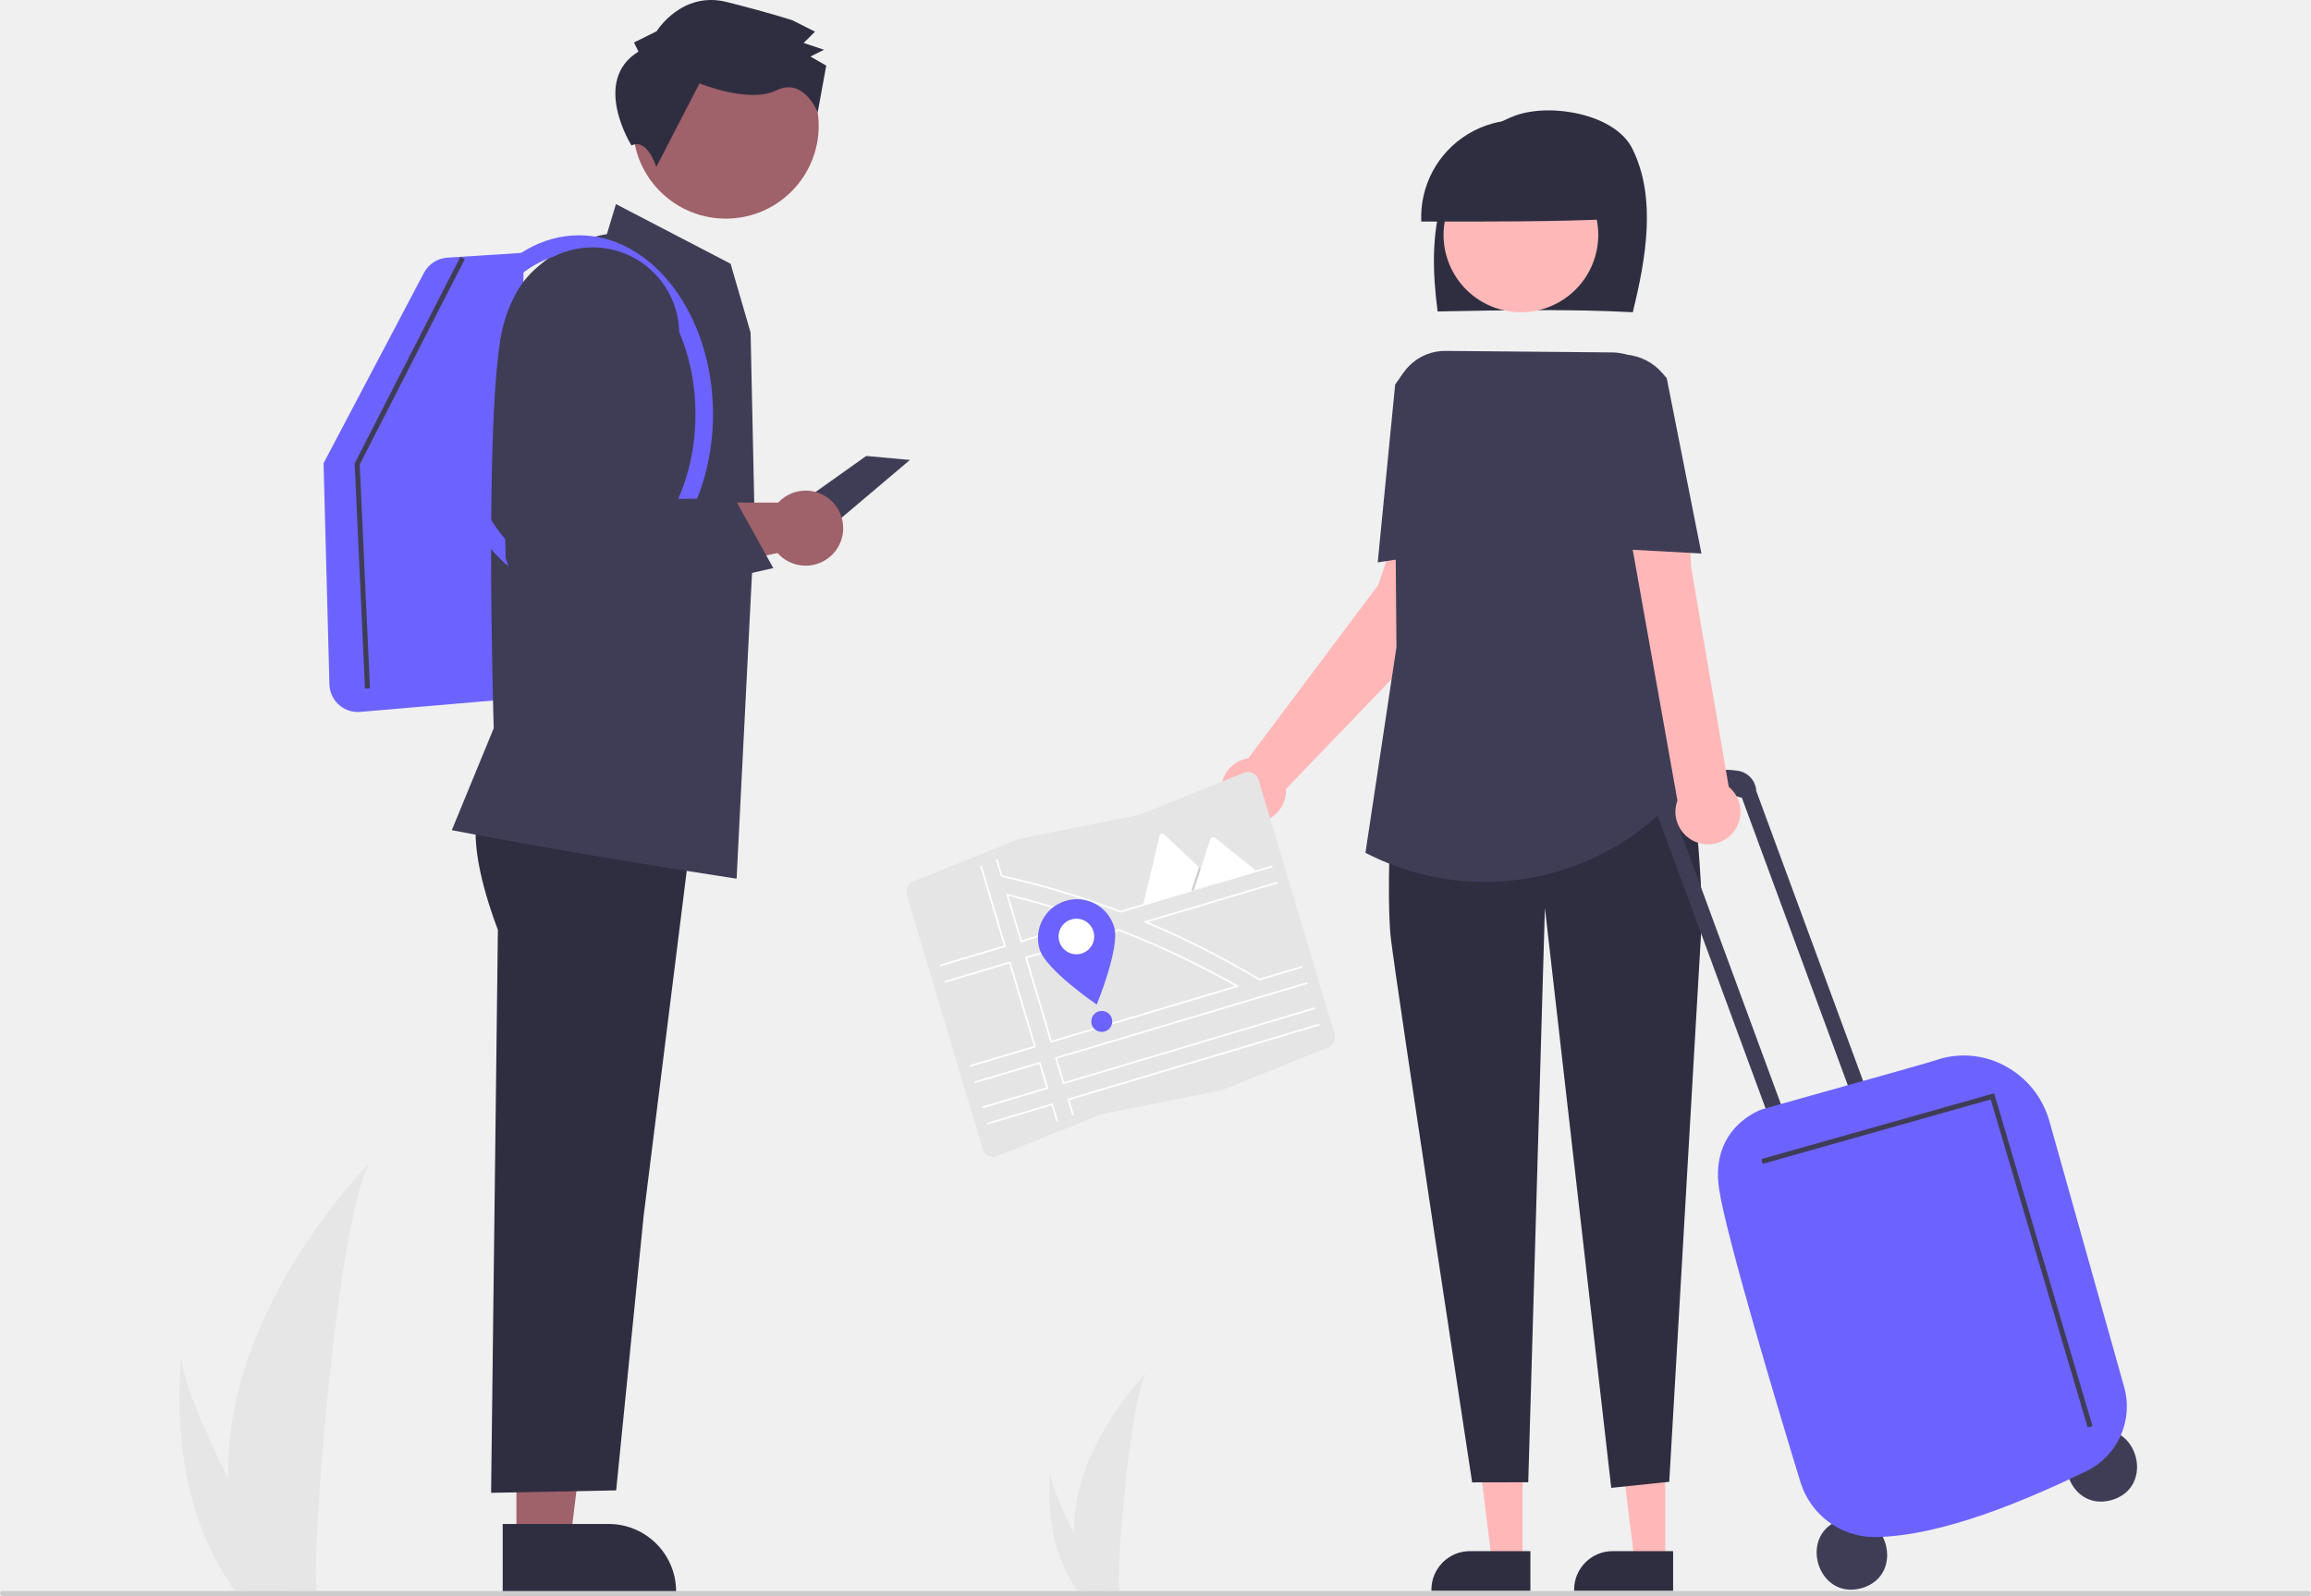
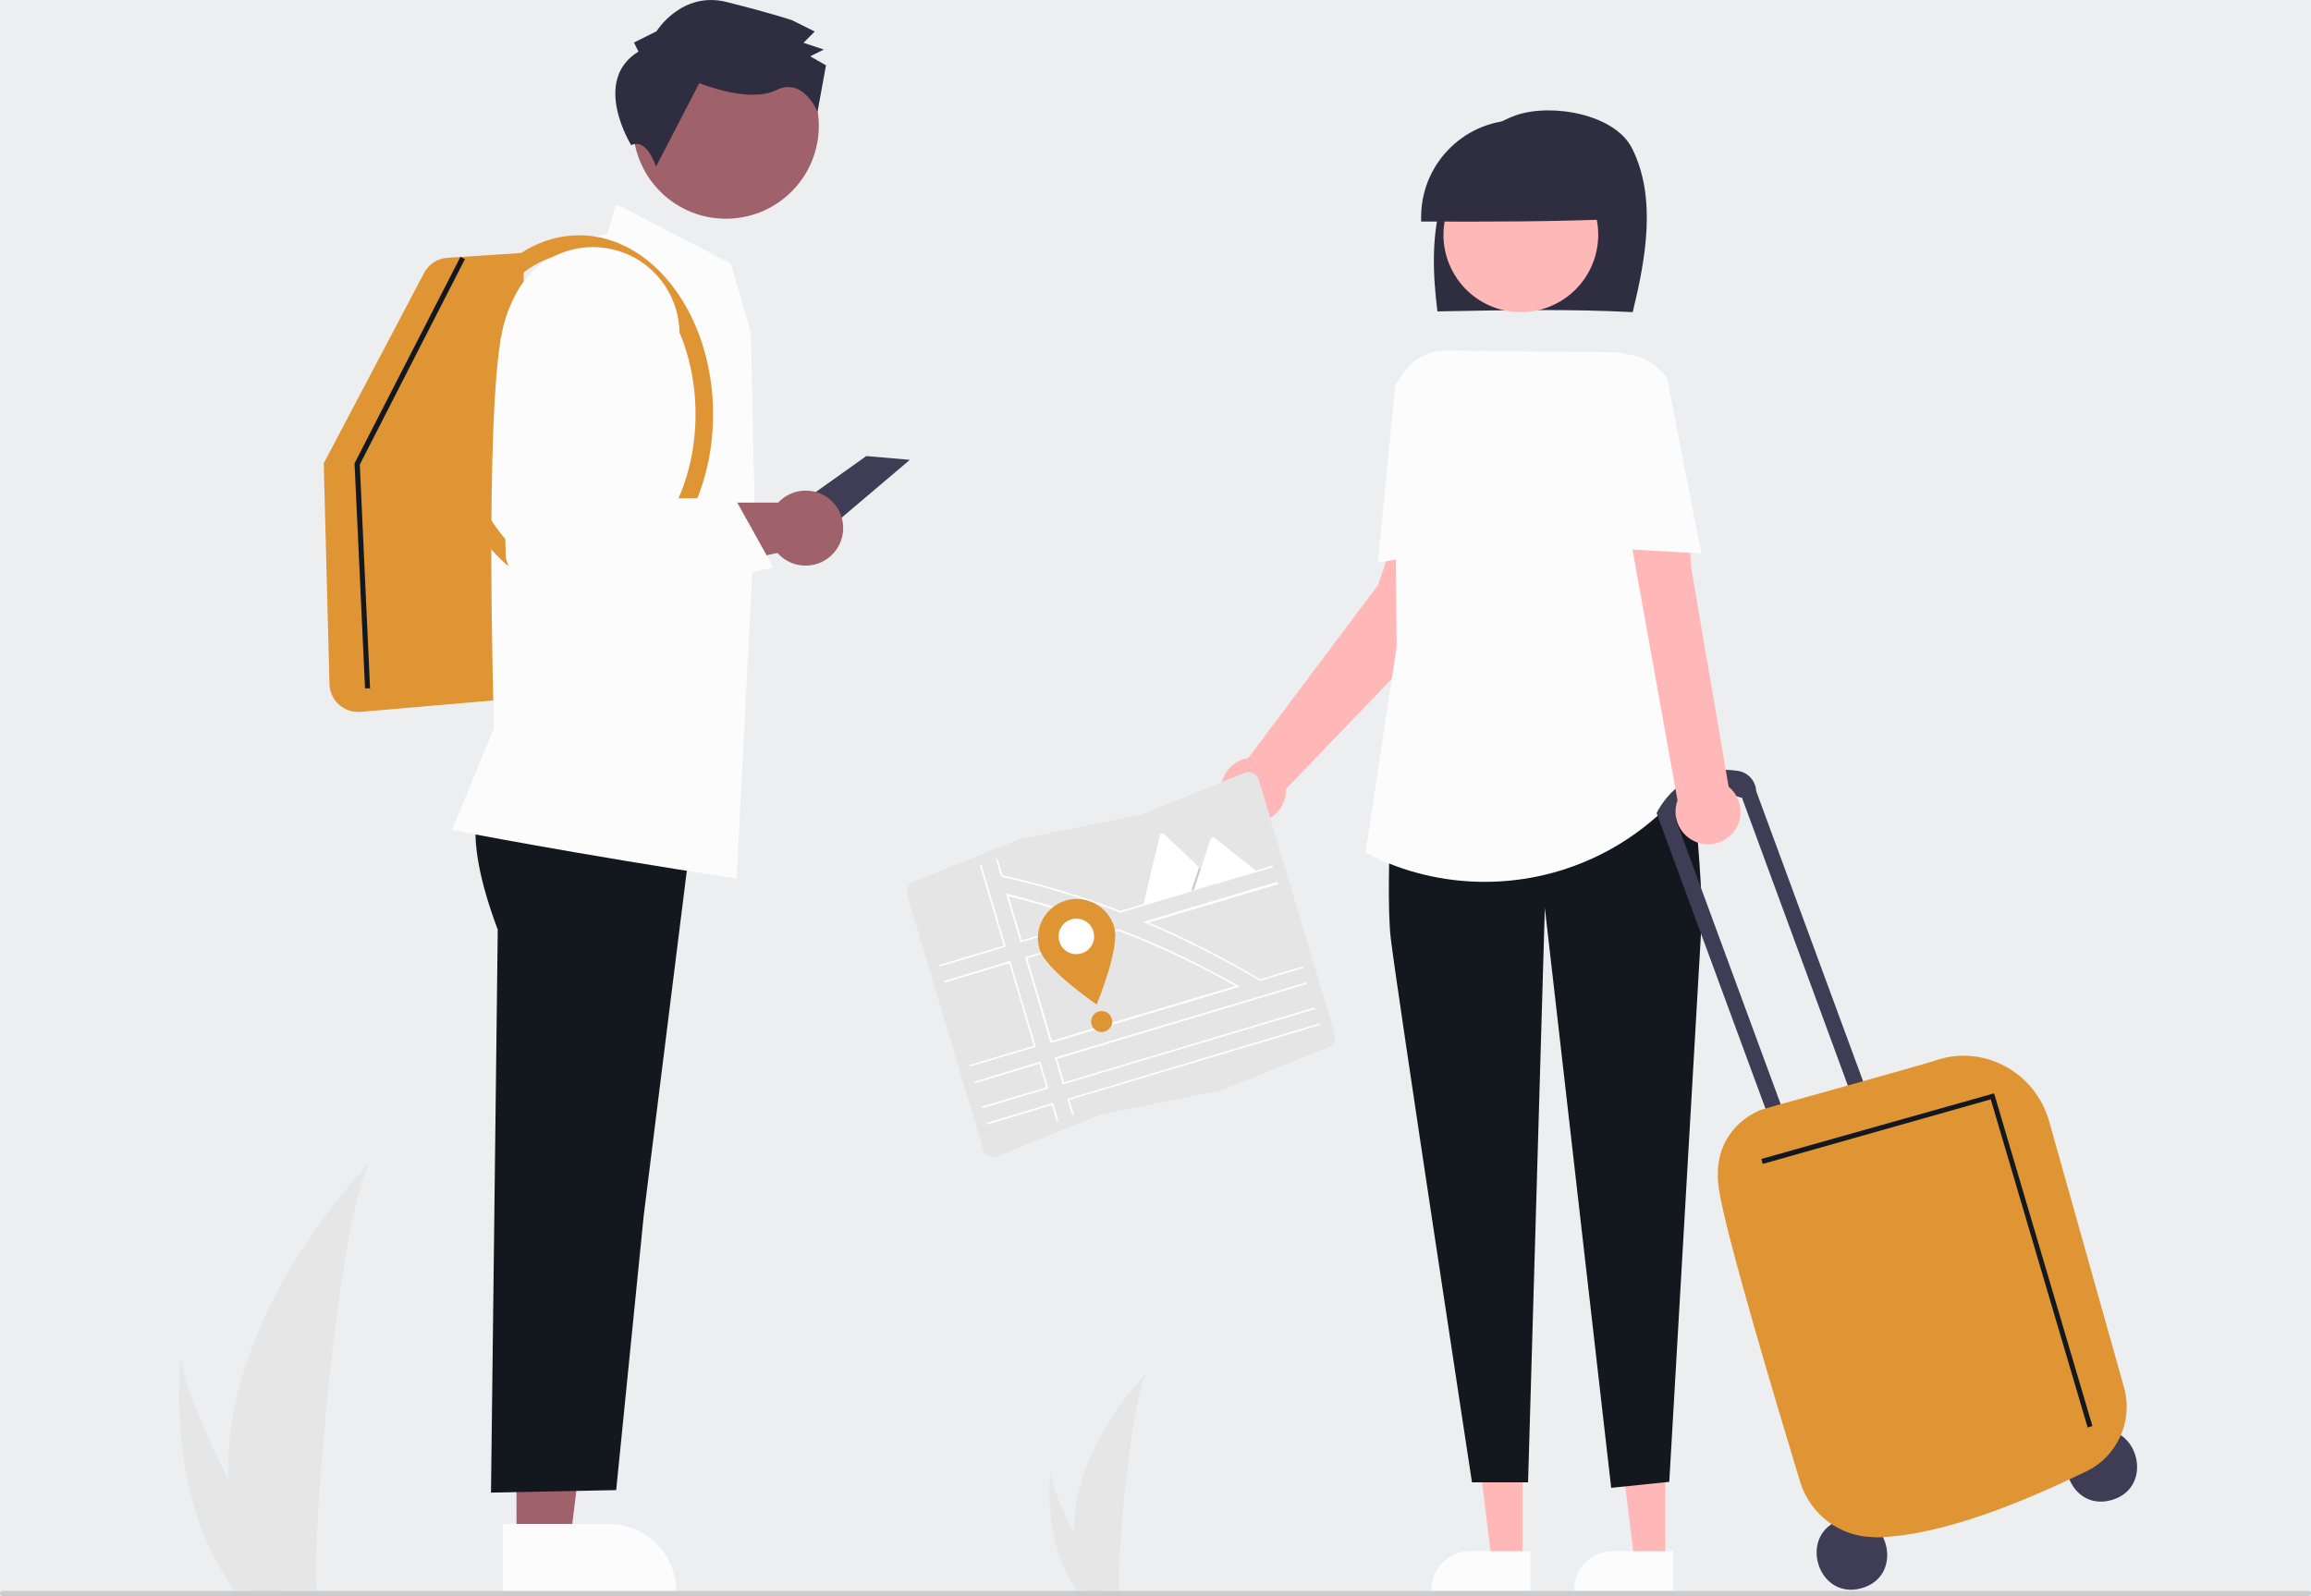
- <svg xmlns="http://www.w3.org/2000/svg" id="ff6927f3-e348-4109-ae53-809eb073dcca" data-name="Layer 1" width="923" height="637.605" viewBox="0 0 923 637.605">
-   <path id="e8d007e8-8581-4ac8-8421-0613b3e5935f" data-name="Path 133" d="M229.669,722.035a158.394,158.394,0,0,0,7.4,43.785c.1.329.211.653.319.982h27.613c-.029-.295-.059-.624-.088-.982-1.841-21.166,8.677-148.453,21.369-170.483C285.17,597.124,227.528,654.781,229.669,722.035Z" transform="translate(-138.5 -131.1977)" fill="#e6e6e6" />
-   <path id="f8d01cab-c1a6-42c6-a30a-ae051f1ede34" data-name="Path 134" d="M231.741,765.82c.231.329.471.658.717.982h20.716c-.157-.28-.339-.609-.55-.982-3.422-6.176-13.551-24.642-22.953-43.785-10.1-20.572-19.374-41.924-18.593-49.652C210.836,674.125,203.844,727.259,231.741,765.82Z" transform="translate(-138.5 -131.1977)" fill="#e6e6e6" />
-   <path id="fd51cc05-38fd-444b-9e70-38f0335b4e21" data-name="Path 133" d="M567.519,744.058a80.473,80.473,0,0,0,3.76,22.245c.051.167.107.332.162.499H585.47c-.015-.15-.03-.317-.045-.499-.935-10.754,4.408-75.423,10.857-86.616C595.717,680.596,566.431,709.889,567.519,744.058Z" transform="translate(-138.5 -131.1977)" fill="#e6e6e6" />
-   <path id="ef6d185a-ee65-40f0-bfea-de8a051c0d9b" data-name="Path 134" d="M568.572,766.303c.117.167.239.334.364.499h10.525c-.08-.142-.172-.309-.279-.499-1.739-3.138-6.885-12.52-11.662-22.245-5.131-10.452-9.843-21.3-9.446-25.226C557.951,719.717,554.399,746.712,568.572,766.303Z" transform="translate(-138.5 -131.1977)" fill="#e6e6e6" />
-   <polygon points="345.964 182.157 310.254 207.557 332.474 209.937 363.424 183.747 345.964 182.157" fill="#3f3d56" />
-   <polygon points="206.253 615.845 227.731 615.844 237.949 533 206.249 533.001 206.253 615.845" fill="#9f616a" />
-   <path d="M339.274,740.031l42.298-.002h.002a26.957,26.957,0,0,1,26.956,26.955v.876l-69.254.003Z" transform="translate(-138.5 -131.1977)" fill="#2f2e41" />
-   <path d="M331.25,451.143s-9.308,10.522,6.105,51.539l-2.715,224.902,49.95-.974,10.98-109.706,19.99-160.092Z" transform="translate(-138.5 -131.1977)" fill="#2f2e41" />
-   <path d="M281.379,415.64a11.344,11.344,0,0,1-11.31-11.042l-2.344-88.338,40.109-76.093a11.412,11.412,0,0,1,9.307-6.03l30.566-1.962-2.639,178.065-62.695,5.358Q281.874,415.64,281.379,415.64Z" transform="translate(-138.5 -131.1977)" fill="#6c63ff" />
-   <path d="M432.691,482.237l-.547-.084c-63.9-9.746-112.12-19.088-112.599-19.182l-.599-.116,16.751-40.742c-.132-4.257-3.758-123.808,3.183-158.156,6.72-33.251,38.394-38.7,42.003-39.213l3.624-12.008,45.787,23.826,7.986,27.484,1.622,75.327Z" transform="translate(-138.5 -131.1977)" fill="#3f3d56" />
-   <path d="M369.768,368.198c-29.5,0-53.5-32.075-53.5-71.5s24-71.5,53.5-71.5,53.5,32.075,53.5,71.5S399.268,368.198,369.768,368.198Zm0-136c-25.64,0-46.5,28.935-46.5,64.5s20.86,64.5,46.5,64.5,46.5-28.935,46.5-64.5S395.408,232.198,369.768,232.198Z" transform="translate(-138.5 -131.1977)" fill="#6c63ff" />
-   <path d="M460.268,327.198a14.942,14.942,0,0,0-10.977,4.801H372.33l-28.19,6.001,4.628,35.699,100.281-21.567a14.994,14.994,0,1,0,11.219-24.933Z" transform="translate(-138.5 -131.1977)" fill="#9f616a" />
-   <circle cx="428.39" cy="181.45" r="37.091" transform="translate(-141.332 224.8653) rotate(-45)" fill="#9f616a" />
-   <path d="M393.505,151.798l-1.798-3.619,9.048-4.495s9.981-16.241,28.043-11.677,26.188,7.295,26.188,7.295l9.025,4.541-4.53,4.507,8.126,2.732-5.429,2.697,6.316,3.631-3.4,18.611s-5.648-14.116-16.505-8.722-30.717-2.789-30.717-2.789L400.618,197.902s-3.559-11.705-9.906-8.584C390.712,189.318,374.499,163.497,393.505,151.798Z" transform="translate(-138.5 -131.1977)" fill="#2f2e41" />
-   <path d="M715.793,380.146l-1.585-29.734-16-13-9.269,27.534-51.843,69.143a12.993,12.993,0,1,0,15.049,12.823c0-.175-.019-.345-.026-.518Z" transform="translate(-138.5 -131.1977)" fill="#ffb7b7" />
-   <polygon points="608.103 623.687 595.844 623.686 590.011 576.398 608.105 576.399 608.103 623.687" fill="#ffb7b7" />
-   <path d="M749.73,766.768l-39.531-.001v-.5a15.387,15.387,0,0,1,15.386-15.386h.001l24.144.001Z" transform="translate(-138.5 -131.1977)" fill="#2f2e41" />
-   <polygon points="665.103 623.687 652.844 623.686 647.011 576.398 665.105 576.399 665.103 623.687" fill="#ffb7b7" />
-   <path d="M806.73,766.768l-39.531-.001v-.5a15.387,15.387,0,0,1,15.386-15.386h.001l24.144.001Z" transform="translate(-138.5 -131.1977)" fill="#2f2e41" />
-   <path d="M790.645,255.934c5.191-21.431,9.588-45.604-.201-65.342-6.792-13.696-31.918-18.308-46.321-13.374s-24.817,18.32-29.397,32.915-4.048,30.323-2.052,45.495C739.164,255.12,765.654,254.611,790.645,255.934Z" transform="translate(-138.5 -131.1977)" fill="#2f2e41" />
-   <circle cx="745.943" cy="225.038" r="30.89" transform="translate(-155.0298 254.1789) rotate(-28.66321)" fill="#ffb8b8" />
-   <path d="M783.705,218.675a38.799,38.799,0,1,0-77.551,1.022C732.594,219.754,759.033,219.81,783.705,218.675Z" transform="translate(-138.5 -131.1977)" fill="#2f2e41" />
-   <path d="M696.339,411.143s-5.027,73.011-2.299,95.283,32.43,216.983,32.43,216.983l22.405-.04,6.651-229.455,26.494,231.685,23.17-2.409,13.144-226.63s-2.061-84.846-18.813-93.354Z" transform="translate(-138.5 -131.1977)" fill="#2f2e41" />
-   <path d="M731.482,483.517a103.556,103.556,0,0,1-47.31-11.457l-.32-.164,12.384-82.172-.804-97.934a20.245,20.245,0,0,1,20.43-20.409l66.451.61a21.444,21.444,0,0,1,21.181,23.137l-6.218,78.51,20.565,63.724-3.574,4.752A103.462,103.462,0,0,1,731.482,483.517Z" transform="translate(-138.5 -131.1977)" fill="#3f3d56" />
-   <path d="M688.755,355.871l6.963-71.052,2.238-3.185a20.246,20.246,0,0,1,28.276-4.872l1.918,1.361-1.893,72.005Z" transform="translate(-138.5 -131.1977)" fill="#3f3d56" />
-   <path d="M974.08,703.003c18.001-4.973,25.683,22.363,7.727,27.495C963.806,735.471,956.125,708.135,974.08,703.003Z" transform="translate(-138.5 -131.1977)" fill="#3f3d56" />
-   <path d="M874.272,738.187c18.001-4.973,25.683,22.363,7.727,27.495C863.999,770.654,856.317,743.318,874.272,738.187Z" transform="translate(-138.5 -131.1977)" fill="#3f3d56" />
-   <path d="M833.879,449.879l.278-.078,46.367,125.882,6.113-1.718L839.937,447.18v0a8.574,8.574,0,0,0-7.171-8.018c-23.188-3.667-32.587,16.917-32.587,16.917l.093.137,47.405,128.699,6.113-1.718L807.78,458.285C821.787,444.431,833.879,449.879,833.879,449.879Z" transform="translate(-138.5 -131.1977)" fill="#3f3d56" />
-   <path d="M887.019,745.268a31.062,31.062,0,0,1-29.452-22.033c-8.849-28.965-29.729-98.365-32.496-117.199-3.602-24.522,16.695-31.496,17.147-31.646.546-.184,8.707-2.468,20.001-5.629,19.199-5.373,48.213-13.493,49.279-13.973a34.562,34.562,0,0,1,27.577,2.13,36.094,36.094,0,0,1,17.926,22.114l29.865,106.253a28.724,28.724,0,0,1-15.223,33.723c-23.044,11.071-56.841,25.84-84.172,26.257C887.323,745.267,887.17,745.268,887.019,745.268Z" transform="translate(-138.5 -131.1977)" fill="#6c63ff" />
-   <path d="M828.948,445.525l-15.013-87.698-1.675-29.597-24.271,7.95,20.47,114.834a12.994,12.994,0,1,0,20.49-5.49Z" transform="translate(-138.5 -131.1977)" fill="#ffb7b7" />
-   <path d="M818.041,352.327l-37.883-2.061-8.901-71.479.866-.751a21.445,21.445,0,0,1,30.312,2.217l1.752,2.038.026.129Z" transform="translate(-138.5 -131.1977)" fill="#3f3d56" />
-   <polygon points="833.809 570.283 795.089 439.231 704.04 464.962 703.496 463.038 796.447 436.769 796.727 437.717 835.727 569.717 833.809 570.283" fill="#3f3d56" />
-   <polygon points="145.769 275.046 141.646 185.145 183.878 102.591 185.658 103.502 143.669 185.583 147.767 274.954 145.769 275.046" fill="#3f3d56" />
-   <path d="M1060.5,768.802h-921a1,1,0,0,1,0-2h921a1,1,0,0,1,0,2Z" transform="translate(-138.5 -131.1977)" fill="#ccc" />
-   <path d="M349.261,380.39,340.46,354.21l-2.129-87.269,3.75-12.382a34.593,34.593,0,1,1,65.335,22.604l-20.1,51.506,1.022,1.983,43.546-.353,15.468,27.843Z" transform="translate(-138.5 -131.1977)" fill="#3f3d56" />
-   <path d="M626.666,566.69l-.031.006-48.264,9.662-41.519,16.72a4.406,4.406,0,0,1-5.733-2.441q-.076-.189-.135-.385L500.653,488.69a4.387,4.387,0,0,1,2.576-5.348l42.278-17.026.031-.006,48.264-9.662,41.519-16.72a4.406,4.406,0,0,1,5.733,2.441q.076.189.135.385l30.331,101.562a4.387,4.387,0,0,1-2.576,5.348Z" transform="translate(-138.5 -131.1977)" fill="#e5e5e5" />
-   <path d="M574.875,498.469c-11.068-3.906-22.507-7.327-33.998-10.169l-.577-.143,5.834,19.535,29.724-8.877Zm-28.285,8.38-5.3-17.747c10.937,2.723,21.821,5.97,32.377,9.661Zm86.282,18.028q-7.728-4.37-15.678-8.369-2.192-1.104-4.398-2.176-13.462-6.549-27.336-11.941l-.108-.042-37.471,11.191L558.112,547.803l75.452-22.533ZM558.568,546.959l-9.845-32.965,36.599-10.93q13.379,5.203,26.452,11.526,2.27,1.097,4.523,2.227,7.873,3.942,15.546,8.258Zm74.303-22.082q-7.728-4.37-15.678-8.369-2.192-1.104-4.398-2.176-13.462-6.549-27.336-11.941l-.108-.042-37.471,11.191L558.112,547.803l75.452-22.533ZM558.568,546.959l-9.845-32.965,36.599-10.93q13.379,5.203,26.452,11.526,2.27,1.097,4.523,2.227,7.873,3.942,15.546,8.258Zm16.307-48.49c-11.068-3.906-22.507-7.327-33.998-10.169l-.577-.143,5.834,19.535,29.724-8.877Zm-28.285,8.38-5.3-17.747c10.937,2.723,21.821,5.97,32.377,9.661Zm28.285-8.38c-11.068-3.906-22.507-7.327-33.998-10.169l-.577-.143,5.834,19.535,29.724-8.877Zm-28.285,8.38-5.3-17.747c10.937,2.723,21.821,5.97,32.377,9.661Zm86.282,18.028q-7.728-4.37-15.678-8.369-2.192-1.104-4.398-2.176-13.462-6.549-27.336-11.941l-.108-.042-37.471,11.191L558.112,547.803l75.452-22.533ZM558.568,546.959l-9.845-32.965,36.599-10.93q13.379,5.203,26.452,11.526,2.27,1.097,4.523,2.227,7.873,3.942,15.546,8.258Zm-30.859,16.291.194.65,25.654-7.662,2.813,9.419-25.654,7.661.194.65,26.304-7.855-3.201-10.718ZM564.805,570.213l1.966,6.582.632-.254-1.754-5.872,100.032-29.874-.194-.65Zm95.929-45.982-.194-.65L559.858,553.649l3.201,10.718,100.681-30.068-.194-.65L563.515,563.523l-2.813-9.419Zm-74.773-29.139A330.777,330.777,0,0,0,538.842,480.908l-1.964-6.577-.632.254,1.979,6.628.664.401a330.1,330.1,0,0,1,46.936,14.152l.108.042L646.815,477.625l-.194-.65ZM539.444,508.983,513.79,516.645l.194.65,26.304-7.855-9.726-32.566-.632.254ZM648.561,483.471l-53.522,15.984.872.366q12.313,5.181,24.563,11.455,1.741.891,3.479,1.807,8.647,4.541,17.16,9.588l.63.157,17.051-5.092-.194-.65-17.01,5.08q-8.423-4.998-17.002-9.514-1.716-.904-3.436-1.788-11.99-6.159-24.109-11.299l51.713-15.444ZM532.655,579.814l.194.65,25.654-7.662,1.952,6.535.632-.254-2.128-7.124Zm-16.925-56.674.194.65,25.654-7.662,9.845,32.965-25.654,7.662.194.65,26.304-7.855-10.233-34.264Zm59.145-24.671c-11.068-3.906-22.507-7.327-33.998-10.169l-.577-.143,5.834,19.535,29.724-8.877Zm-28.285,8.38-5.3-17.747c10.937,2.723,21.821,5.97,32.377,9.661Zm86.282,18.028q-7.728-4.37-15.678-8.369-2.192-1.104-4.398-2.176-13.462-6.549-27.336-11.941l-.108-.042-37.471,11.191L558.112,547.803l75.452-22.533ZM558.568,546.959l-9.845-32.965,36.599-10.93q13.379,5.203,26.452,11.526,2.27,1.097,4.523,2.227,7.873,3.942,15.546,8.258Zm16.307-48.49c-11.068-3.906-22.507-7.327-33.998-10.169l-.577-.143,5.834,19.535,29.724-8.877Zm-28.285,8.38-5.3-17.747c10.937,2.723,21.821,5.97,32.377,9.661Zm86.282,18.028q-7.728-4.37-15.678-8.369-2.192-1.104-4.398-2.176-13.462-6.549-27.336-11.941l-.108-.042-37.471,11.191L558.112,547.803l75.452-22.533ZM558.568,546.959l-9.845-32.965,36.599-10.93q13.379,5.203,26.452,11.526,2.27,1.097,4.523,2.227,7.873,3.942,15.546,8.258Z" transform="translate(-138.5 -131.1977)" fill="#fff" />
-   <path d="M583.493,501.529c2.456,8.225-6.965,30.997-6.965,30.997s-20.366-13.876-22.822-22.101a15.543,15.543,0,1,1,29.787-8.896Z" transform="translate(-138.5 -131.1977)" fill="#6c63ff" />
-   <path d="M575.215,503.296a7.106,7.106,0,1,1-8.842-4.775A7.102,7.102,0,0,1,575.215,503.296Z" transform="translate(-138.5 -131.1977)" fill="#fff" style="isolation:isolate" />
-   <circle cx="440.039" cy="408.062" r="4.19" fill="#6c63ff" />
-   <path d="M624.258,484.17l-29.119,8.696a.621.621,0,0,1-.111.024l6.648-27.968a1.006,1.006,0,0,1,1.679-.501l14.024,13.248.672.634Z" transform="translate(-138.5 -131.1977)" fill="#fff" />
-   <polygon points="485.758 352.972 475.816 355.941 478.58 347.395 478.778 346.779 478.878 346.471 479.549 347.105 485.758 352.972" opacity="0.2" style="isolation:isolate" />
-   <path d="M640.472,479.328,615.286,486.849l2.763-8.547.199-.616,3.601-11.138a1.343,1.343,0,0,1,1.876-.685,1.2,1.2,0,0,1,.126.087Z" transform="translate(-138.5 -131.1977)" fill="#fff" />
+ <svg xmlns="http://www.w3.org/2000/svg" version="1.1" id="ff6927f3-e348-4109-ae53-809eb073dcca" x="0px" y="0px" viewBox="0 0 923 637.6" style="enable-background:new 0 0 923 637.6;" xml:space="preserve">
+   <style type="text/css">
+ 	.st0{fill:#EDEEF0;}
+ 	.st1{fill:#E6E6E6;}
+ 	.st2{fill:#3F3D56;}
+ 	.st3{fill:#9F616A;}
+ 	.st4{fill:#FCFCFC;}
+ 	.st5{fill:#13181E;}
+ 	.st6{fill:#DF9534;}
+ 	.st7{fill:#2F2E41;}
+ 	.st8{fill:#FFB7B7;}
+ 	.st9{fill:#FFB8B8;}
+ 	.st10{fill:#CCCCCC;}
+ 	.st11{fill:#E5E5E5;}
+ 	.st12{fill:#FFFFFF;}
+ 	.st13{opacity:0.2;enable-background:new    ;}
+ </style>
+   <rect y="-1.5" class="st0" width="923" height="638.1" />
+   <path id="e8d007e8-8581-4ac8-8421-0613b3e5935f" class="st1" d="M91.2,590.8c0.4,14.9,2.9,29.6,7.4,43.8c0.1,0.3,0.2,0.7,0.3,1h27.6  c0-0.3-0.1-0.6-0.1-1c-1.8-21.2,8.7-148.5,21.4-170.5C146.7,465.9,89,523.6,91.2,590.8z" />
+   <path id="f8d01cab-c1a6-42c6-a30a-ae051f1ede34" class="st1" d="M93.2,634.6c0.2,0.3,0.5,0.7,0.7,1h20.7c-0.2-0.3-0.3-0.6-0.6-1  c-3.4-6.2-13.6-24.6-23-43.8c-10.1-20.6-19.4-41.9-18.6-49.7C72.3,542.9,65.3,596.1,93.2,634.6z" />
+   <path id="fd51cc05-38fd-444b-9e70-38f0335b4e21" class="st1" d="M429,612.9c0.2,7.6,1.5,15,3.8,22.2c0.1,0.2,0.1,0.3,0.2,0.5h14  c0-0.1,0-0.3,0-0.5c-0.9-10.8,4.4-75.4,10.9-86.6C457.2,549.4,427.9,578.7,429,612.9z" />
+   <path id="ef6d185a-ee65-40f0-bfea-de8a051c0d9b" class="st1" d="M430.1,635.1c0.1,0.2,0.2,0.3,0.4,0.5H441c-0.1-0.1-0.2-0.3-0.3-0.5  c-1.7-3.1-6.9-12.5-11.7-22.2c-5.1-10.5-9.8-21.3-9.4-25.2C419.5,588.5,415.9,615.5,430.1,635.1z" />
+   <polygon class="st2" points="346,182.2 310.3,207.6 332.5,209.9 363.4,183.7 " />
+   <polygon class="st3" points="206.3,615.8 227.7,615.8 237.9,533 206.2,533 " />
+   <path class="st4" d="M200.8,608.8l42.3,0h0c14.9,0,27,12.1,27,27v0.9l-69.3,0L200.8,608.8z" />
+   <path class="st5" d="M192.7,319.9c0,0-9.3,10.5,6.1,51.5l-2.7,224.9l50-1l11-109.7l20-160.1L192.7,319.9z" />
+   <path class="st6" d="M142.9,284.4c-6.1,0-11.1-4.9-11.3-11l-2.3-88.3l40.1-76.1c1.9-3.5,5.4-5.8,9.3-6l30.6-2L206.6,279l-62.7,5.4  C143.5,284.4,143.2,284.4,142.9,284.4z" />
+   <path class="st4" d="M294.2,351l-0.5-0.1c-63.9-9.7-112.1-19.1-112.6-19.2l-0.6-0.1l16.8-40.7c-0.1-4.3-3.8-123.8,3.2-158.2  c6.7-33.3,38.4-38.7,42-39.2l3.6-12l45.8,23.8l8,27.5l1.6,75.3L294.2,351z" />
+   <path class="st6" d="M231.3,237c-29.5,0-53.5-32.1-53.5-71.5s24-71.5,53.5-71.5s53.5,32.1,53.5,71.5S260.8,237,231.3,237z   M231.3,101c-25.6,0-46.5,28.9-46.5,64.5s20.9,64.5,46.5,64.5s46.5-28.9,46.5-64.5S256.9,101,231.3,101L231.3,101z" />
+   <path class="st3" d="M321.8,196c-4.2,0-8.1,1.7-11,4.8h-77l-28.2,6l4.6,35.7l100.3-21.6c5.5,6.2,15,6.8,21.2,1.3  c6.2-5.5,6.8-15,1.3-21.2C330.2,197.8,326.1,196,321.8,196z" />
+   <ellipse transform="matrix(0.7071 -0.7071 0.7071 0.7071 49.3731 219.7018)" class="st3" cx="289.9" cy="50.3" rx="37.1" ry="37.1" />
+   <path class="st7" d="M255,20.6l-1.8-3.6l9-4.5c0,0,10-16.2,28-11.7s26.2,7.3,26.2,7.3l9,4.5l-4.5,4.5l8.1,2.7l-5.4,2.7l6.3,3.6  l-3.4,18.6c0,0-5.6-14.1-16.5-8.7s-30.7-2.8-30.7-2.8l-17.3,33.4c0,0-3.6-11.7-9.9-8.6C252.2,58.1,236,32.3,255,20.6z" />
+   <path class="st8" d="M577.3,248.9l-1.6-29.7l-16-13l-9.3,27.5l-51.8,69.1c-7.1,1.1-11.9,7.8-10.8,14.9c1.1,7.1,7.8,11.9,14.9,10.8  c6.3-1,10.9-6.5,10.9-12.8c0-0.2,0-0.3,0-0.5L577.3,248.9z" />
+   <polygon class="st8" points="608.1,623.7 595.8,623.7 590,576.4 608.1,576.4 " />
+   <path class="st4" d="M611.2,635.6l-39.5,0v-0.5c0-8.5,6.9-15.4,15.4-15.4h0l24.1,0L611.2,635.6z" />
+   <polygon class="st8" points="665.1,623.7 652.8,623.7 647,576.4 665.1,576.4 " />
+   <path class="st4" d="M668.2,635.6l-39.5,0v-0.5c0-8.5,6.9-15.4,15.4-15.4h0l24.1,0L668.2,635.6z" />
+   <path class="st7" d="M652.1,124.7c5.2-21.4,9.6-45.6-0.2-65.3C645.2,45.7,620,41.1,605.6,46s-24.8,18.3-29.4,32.9s-4,30.3-2.1,45.5  C600.7,123.9,627.2,123.4,652.1,124.7z" />
+   <ellipse transform="matrix(0.8775 -0.4797 0.4797 0.8775 29.4279 302.8659)" class="st9" cx="607.4" cy="93.8" rx="30.9" ry="30.9" />
+   <path class="st7" d="M645.2,87.5c0.4-21.4-16.6-39.1-38.1-39.5C585.7,47.5,568,64.6,567.6,86c0,0.8,0,1.7,0,2.5  C594.1,88.6,620.5,88.6,645.2,87.5z" />
+   <path class="st5" d="M557.8,279.9c0,0-5,73-2.3,95.3c2.7,22.3,32.4,217,32.4,217l22.4,0l6.7-229.5l26.5,231.7l23.2-2.4l13.1-226.6  c0,0-2.1-84.8-18.8-93.4L557.8,279.9z" />
+   <path class="st4" d="M593,352.3c-16.5,0-32.7-3.9-47.3-11.5l-0.3-0.2l12.4-82.2l-0.8-97.9c-0.1-11.2,8.9-20.3,20.1-20.4  c0.1,0,0.2,0,0.4,0l66.5,0.6c11.8,0.1,21.4,9.8,21.2,21.6c0,0.5,0,1-0.1,1.5l-6.2,78.5l20.6,63.7l-3.6,4.8  C656.2,337,625.6,352.3,593,352.3z" />
+   <path class="st4" d="M550.3,224.7l7-71.1l2.2-3.2c6.4-9.1,19.1-11.4,28.2-4.9c0,0,0,0,0.1,0l1.9,1.4l-1.9,72L550.3,224.7z" />
+   <path class="st2" d="M835.6,571.8c18-5,25.7,22.4,7.7,27.5C825.3,604.3,817.6,576.9,835.6,571.8z" />
+   <path class="st2" d="M735.8,607c18-5,25.7,22.4,7.7,27.5C725.5,639.5,717.8,612.1,735.8,607z" />
+   <path class="st2" d="M695.4,318.7l0.3-0.1L742,444.5l6.1-1.7L701.4,316l0,0c-0.2-4-3.2-7.4-7.2-8c-23.2-3.7-32.6,16.9-32.6,16.9  l0.1,0.1l47.4,128.7l6.1-1.7l-46-124.9C683.3,313.2,695.4,318.7,695.4,318.7z" />
+   <path class="st6" d="M748.5,614.1c-13.6-0.1-25.5-9-29.5-22c-8.8-29-29.7-98.4-32.5-117.2c-3.6-24.5,16.7-31.5,17.1-31.6  c0.5-0.2,8.7-2.5,20-5.6c19.2-5.4,48.2-13.5,49.3-14c9.1-3.2,19.1-2.4,27.6,2.1c8.8,4.6,15.2,12.6,17.9,22.1l29.9,106.3  c3.8,13.4-2.6,27.7-15.2,33.7c-23,11.1-56.8,25.8-84.2,26.3C748.8,614.1,748.7,614.1,748.5,614.1z" />
+   <path class="st8" d="M690.4,314.3l-15-87.7l-1.7-29.6l-24.3,8L670,319.8c-2.5,6.7,1,14.2,7.7,16.7c6.7,2.5,14.2-1,16.7-7.7  C696.2,323.7,694.7,317.8,690.4,314.3z" />
+   <path class="st4" d="M679.5,221.1l-37.9-2.1l-8.9-71.5l0.9-0.8c8.9-7.8,22.5-6.8,30.3,2.1c0,0,0,0,0.1,0.1l1.8,2l0,0.1L679.5,221.1z  " />
+   <polygon class="st5" points="833.8,570.3 795.1,439.2 704,465 703.5,463 796.4,436.8 796.7,437.7 835.7,569.7 " />
+   <polygon class="st5" points="145.8,275 141.6,185.1 183.9,102.6 185.7,103.5 143.7,185.6 147.8,275 " />
+   <path class="st10" d="M922,637.6H1c-0.6,0-1-0.4-1-1s0.4-1,1-1h921c0.6,0,1,0.4,1,1S922.6,637.6,922,637.6z" />
+   <path class="st4" d="M210.8,249.2L202,223l-2.1-87.3l3.8-12.4c5.5-18.3,24.9-28.6,43.1-23.1c18.3,5.5,28.6,24.9,23.1,43.1  c-0.3,0.9-0.6,1.7-0.9,2.5l-20.1,51.5l1,2l43.5-0.4l15.5,27.8L210.8,249.2z" />
+   <path class="st11" d="M488.2,435.5L488.2,435.5l-48.3,9.7l-41.5,16.7c-2.3,0.9-4.8-0.2-5.7-2.4c0,0,0,0,0,0  c-0.1-0.1-0.1-0.3-0.1-0.4l-30.3-101.6c-0.7-2.2,0.5-4.5,2.6-5.3l42.3-17l0,0l48.3-9.7l41.5-16.7c2.3-0.9,4.8,0.2,5.7,2.4  c0.1,0.1,0.1,0.3,0.1,0.4L533,413.1c0.7,2.2-0.5,4.5-2.6,5.3L488.2,435.5z" />
+   <path class="st12" d="M436.4,367.3c-11.1-3.9-22.5-7.3-34-10.2l-0.6-0.1l5.8,19.5l29.7-8.9L436.4,367.3z M408.1,375.7l-5.3-17.7  c10.9,2.7,21.8,6,32.4,9.7L408.1,375.7z M494.4,393.7c-5.2-2.9-10.4-5.7-15.7-8.4c-1.5-0.7-2.9-1.5-4.4-2.2  c-9-4.4-18.1-8.3-27.3-11.9l-0.1,0l-37.5,11.2l10.2,34.3l75.5-22.5L494.4,393.7z M420.1,415.8l-9.8-33l36.6-10.9  c8.9,3.5,17.7,7.3,26.5,11.5c1.5,0.7,3,1.5,4.5,2.2c5.2,2.6,10.4,5.4,15.5,8.3L420.1,415.8z M494.4,393.7  c-5.2-2.9-10.4-5.7-15.7-8.4c-1.5-0.7-2.9-1.5-4.4-2.2c-9-4.4-18.1-8.3-27.3-11.9l-0.1,0l-37.5,11.2l10.2,34.3l75.5-22.5  L494.4,393.7z M420.1,415.8l-9.8-33l36.6-10.9c8.9,3.5,17.7,7.3,26.5,11.5c1.5,0.7,3,1.5,4.5,2.2c5.2,2.6,10.4,5.4,15.5,8.3  L420.1,415.8z M436.4,367.3c-11.1-3.9-22.5-7.3-34-10.2l-0.6-0.1l5.8,19.5l29.7-8.9L436.4,367.3z M408.1,375.7l-5.3-17.7  c10.9,2.7,21.8,6,32.4,9.7L408.1,375.7z M436.4,367.3c-11.1-3.9-22.5-7.3-34-10.2l-0.6-0.1l5.8,19.5l29.7-8.9L436.4,367.3z   M408.1,375.7l-5.3-17.7c10.9,2.7,21.8,6,32.4,9.7L408.1,375.7z M494.4,393.7c-5.2-2.9-10.4-5.7-15.7-8.4c-1.5-0.7-2.9-1.5-4.4-2.2  c-9-4.4-18.1-8.3-27.3-11.9l-0.1,0l-37.5,11.2l10.2,34.3l75.5-22.5L494.4,393.7z M420.1,415.8l-9.8-33l36.6-10.9  c8.9,3.5,17.7,7.3,26.5,11.5c1.5,0.7,3,1.5,4.5,2.2c5.2,2.6,10.4,5.4,15.5,8.3L420.1,415.8z M389.2,432.1l0.2,0.6l25.7-7.7l2.8,9.4  l-25.7,7.7l0.2,0.6l26.3-7.9l-3.2-10.7L389.2,432.1z M426.3,439l2,6.6l0.6-0.3l-1.8-5.9l100-29.9l-0.2-0.6L426.3,439z M522.2,393  l-0.2-0.6l-100.7,30.1l3.2,10.7l100.7-30.1l-0.2-0.6l-100,29.9l-2.8-9.4L522.2,393z M447.5,363.9c-15.3-5.9-31.1-10.6-47.1-14.2  l-2-6.6l-0.6,0.3l2,6.6l0.7,0.4c16,3.5,31.7,8.3,46.9,14.2l0.1,0l60.9-18.2l-0.2-0.6L447.5,363.9z M400.9,377.8l-25.7,7.7l0.2,0.6  l26.3-7.9l-9.7-32.6l-0.6,0.3L400.9,377.8z M510.1,352.3l-53.5,16l0.9,0.4c8.2,3.5,16.4,7.3,24.6,11.5c1.2,0.6,2.3,1.2,3.5,1.8  c5.8,3,11.5,6.2,17.2,9.6l0.6,0.2l17.1-5.1l-0.2-0.6l-17,5.1c-5.6-3.3-11.3-6.5-17-9.5c-1.1-0.6-2.3-1.2-3.4-1.8  c-8-4.1-16-7.9-24.1-11.3l51.7-15.4L510.1,352.3z M394.2,448.6l0.2,0.6l25.7-7.7l2,6.5l0.6-0.3l-2.1-7.1L394.2,448.6z M377.2,391.9  l0.2,0.6l25.7-7.7l9.8,33l-25.7,7.7l0.2,0.6l26.3-7.9l-10.2-34.3L377.2,391.9z M436.4,367.3c-11.1-3.9-22.5-7.3-34-10.2l-0.6-0.1  l5.8,19.5l29.7-8.9L436.4,367.3z M408.1,375.7l-5.3-17.7c10.9,2.7,21.8,6,32.4,9.7L408.1,375.7z M494.4,393.7  c-5.2-2.9-10.4-5.7-15.7-8.4c-1.5-0.7-2.9-1.5-4.4-2.2c-9-4.4-18.1-8.3-27.3-11.9l-0.1,0l-37.5,11.2l10.2,34.3l75.5-22.5  L494.4,393.7z M420.1,415.8l-9.8-33l36.6-10.9c8.9,3.5,17.7,7.3,26.5,11.5c1.5,0.7,3,1.5,4.5,2.2c5.2,2.6,10.4,5.4,15.5,8.3  L420.1,415.8z M436.4,367.3c-11.1-3.9-22.5-7.3-34-10.2l-0.6-0.1l5.8,19.5l29.7-8.9L436.4,367.3z M408.1,375.7l-5.3-17.7  c10.9,2.7,21.8,6,32.4,9.7L408.1,375.7z M494.4,393.7c-5.2-2.9-10.4-5.7-15.7-8.4c-1.5-0.7-2.9-1.5-4.4-2.2  c-9-4.4-18.1-8.3-27.3-11.9l-0.1,0l-37.5,11.2l10.2,34.3l75.5-22.5L494.4,393.7z M420.1,415.8l-9.8-33l36.6-10.9  c8.9,3.5,17.7,7.3,26.5,11.5c1.5,0.7,3,1.5,4.5,2.2c5.2,2.6,10.4,5.4,15.5,8.3L420.1,415.8z" />
+   <path class="st6" d="M445,370.3c2.5,8.2-7,31-7,31s-20.4-13.9-22.8-22.1c-2.5-8.2,2.2-16.9,10.4-19.4S442.5,362.1,445,370.3  C445,370.3,445,370.3,445,370.3L445,370.3z" />
+   <path class="st12" d="M436.7,372.1c1.1,3.8-1,7.7-4.8,8.8c-3.8,1.1-7.7-1-8.8-4.8c-1.1-3.8,1-7.7,4.8-8.8l0,0  C431.6,366.2,435.6,368.3,436.7,372.1C436.7,372.1,436.7,372.1,436.7,372.1z" />
+   <circle class="st6" cx="440" cy="408.1" r="4.2" />
+   <path class="st12" d="M485.8,353l-29.1,8.7c0,0-0.1,0-0.1,0l6.6-28c0.1-0.5,0.7-0.9,1.2-0.8c0.2,0,0.3,0.1,0.5,0.3l14,13.2l0.7,0.6  L485.8,353z" />
+   <polygon class="st13" points="485.8,353 475.8,355.9 478.6,347.4 478.8,346.8 478.9,346.5 479.5,347.1 " />
+   <path class="st12" d="M502,348.1l-25.2,7.5l2.8-8.5l0.2-0.6l3.6-11.1c0.3-0.7,1.1-1,1.7-0.7c0,0,0.1,0,0.1,0.1c0,0,0.1,0.1,0.1,0.1  L502,348.1z" />
</svg>
